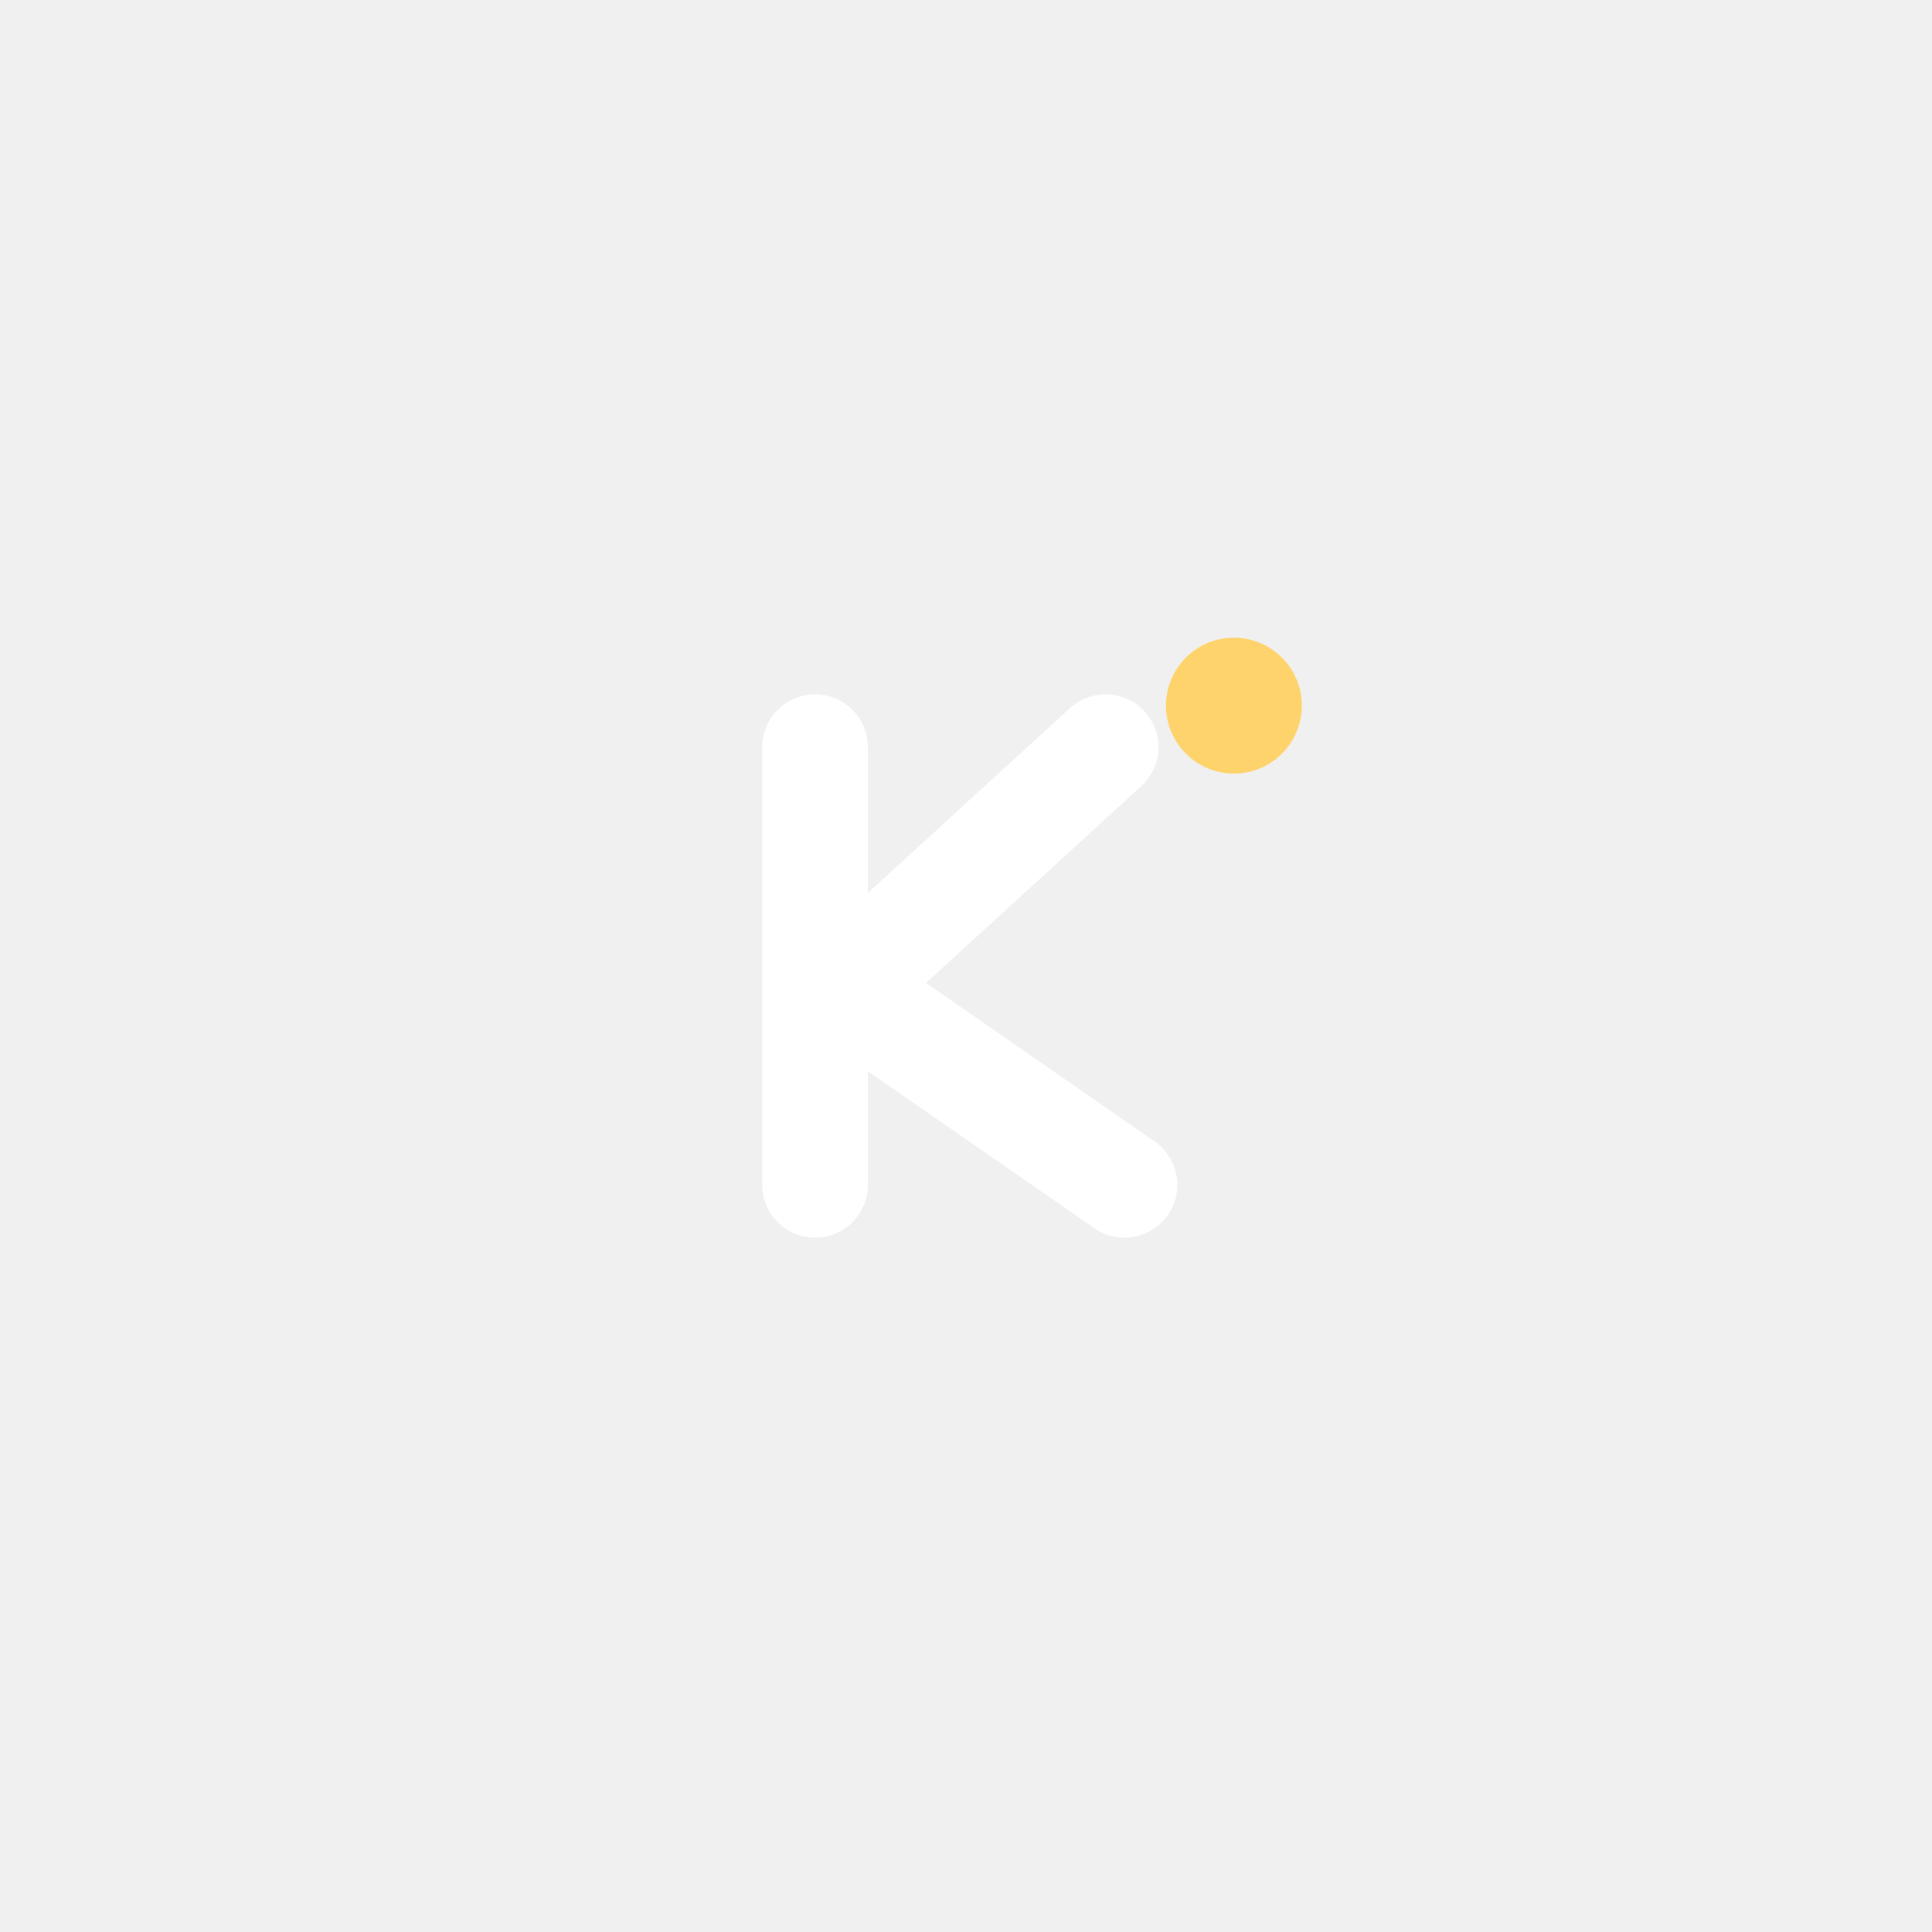
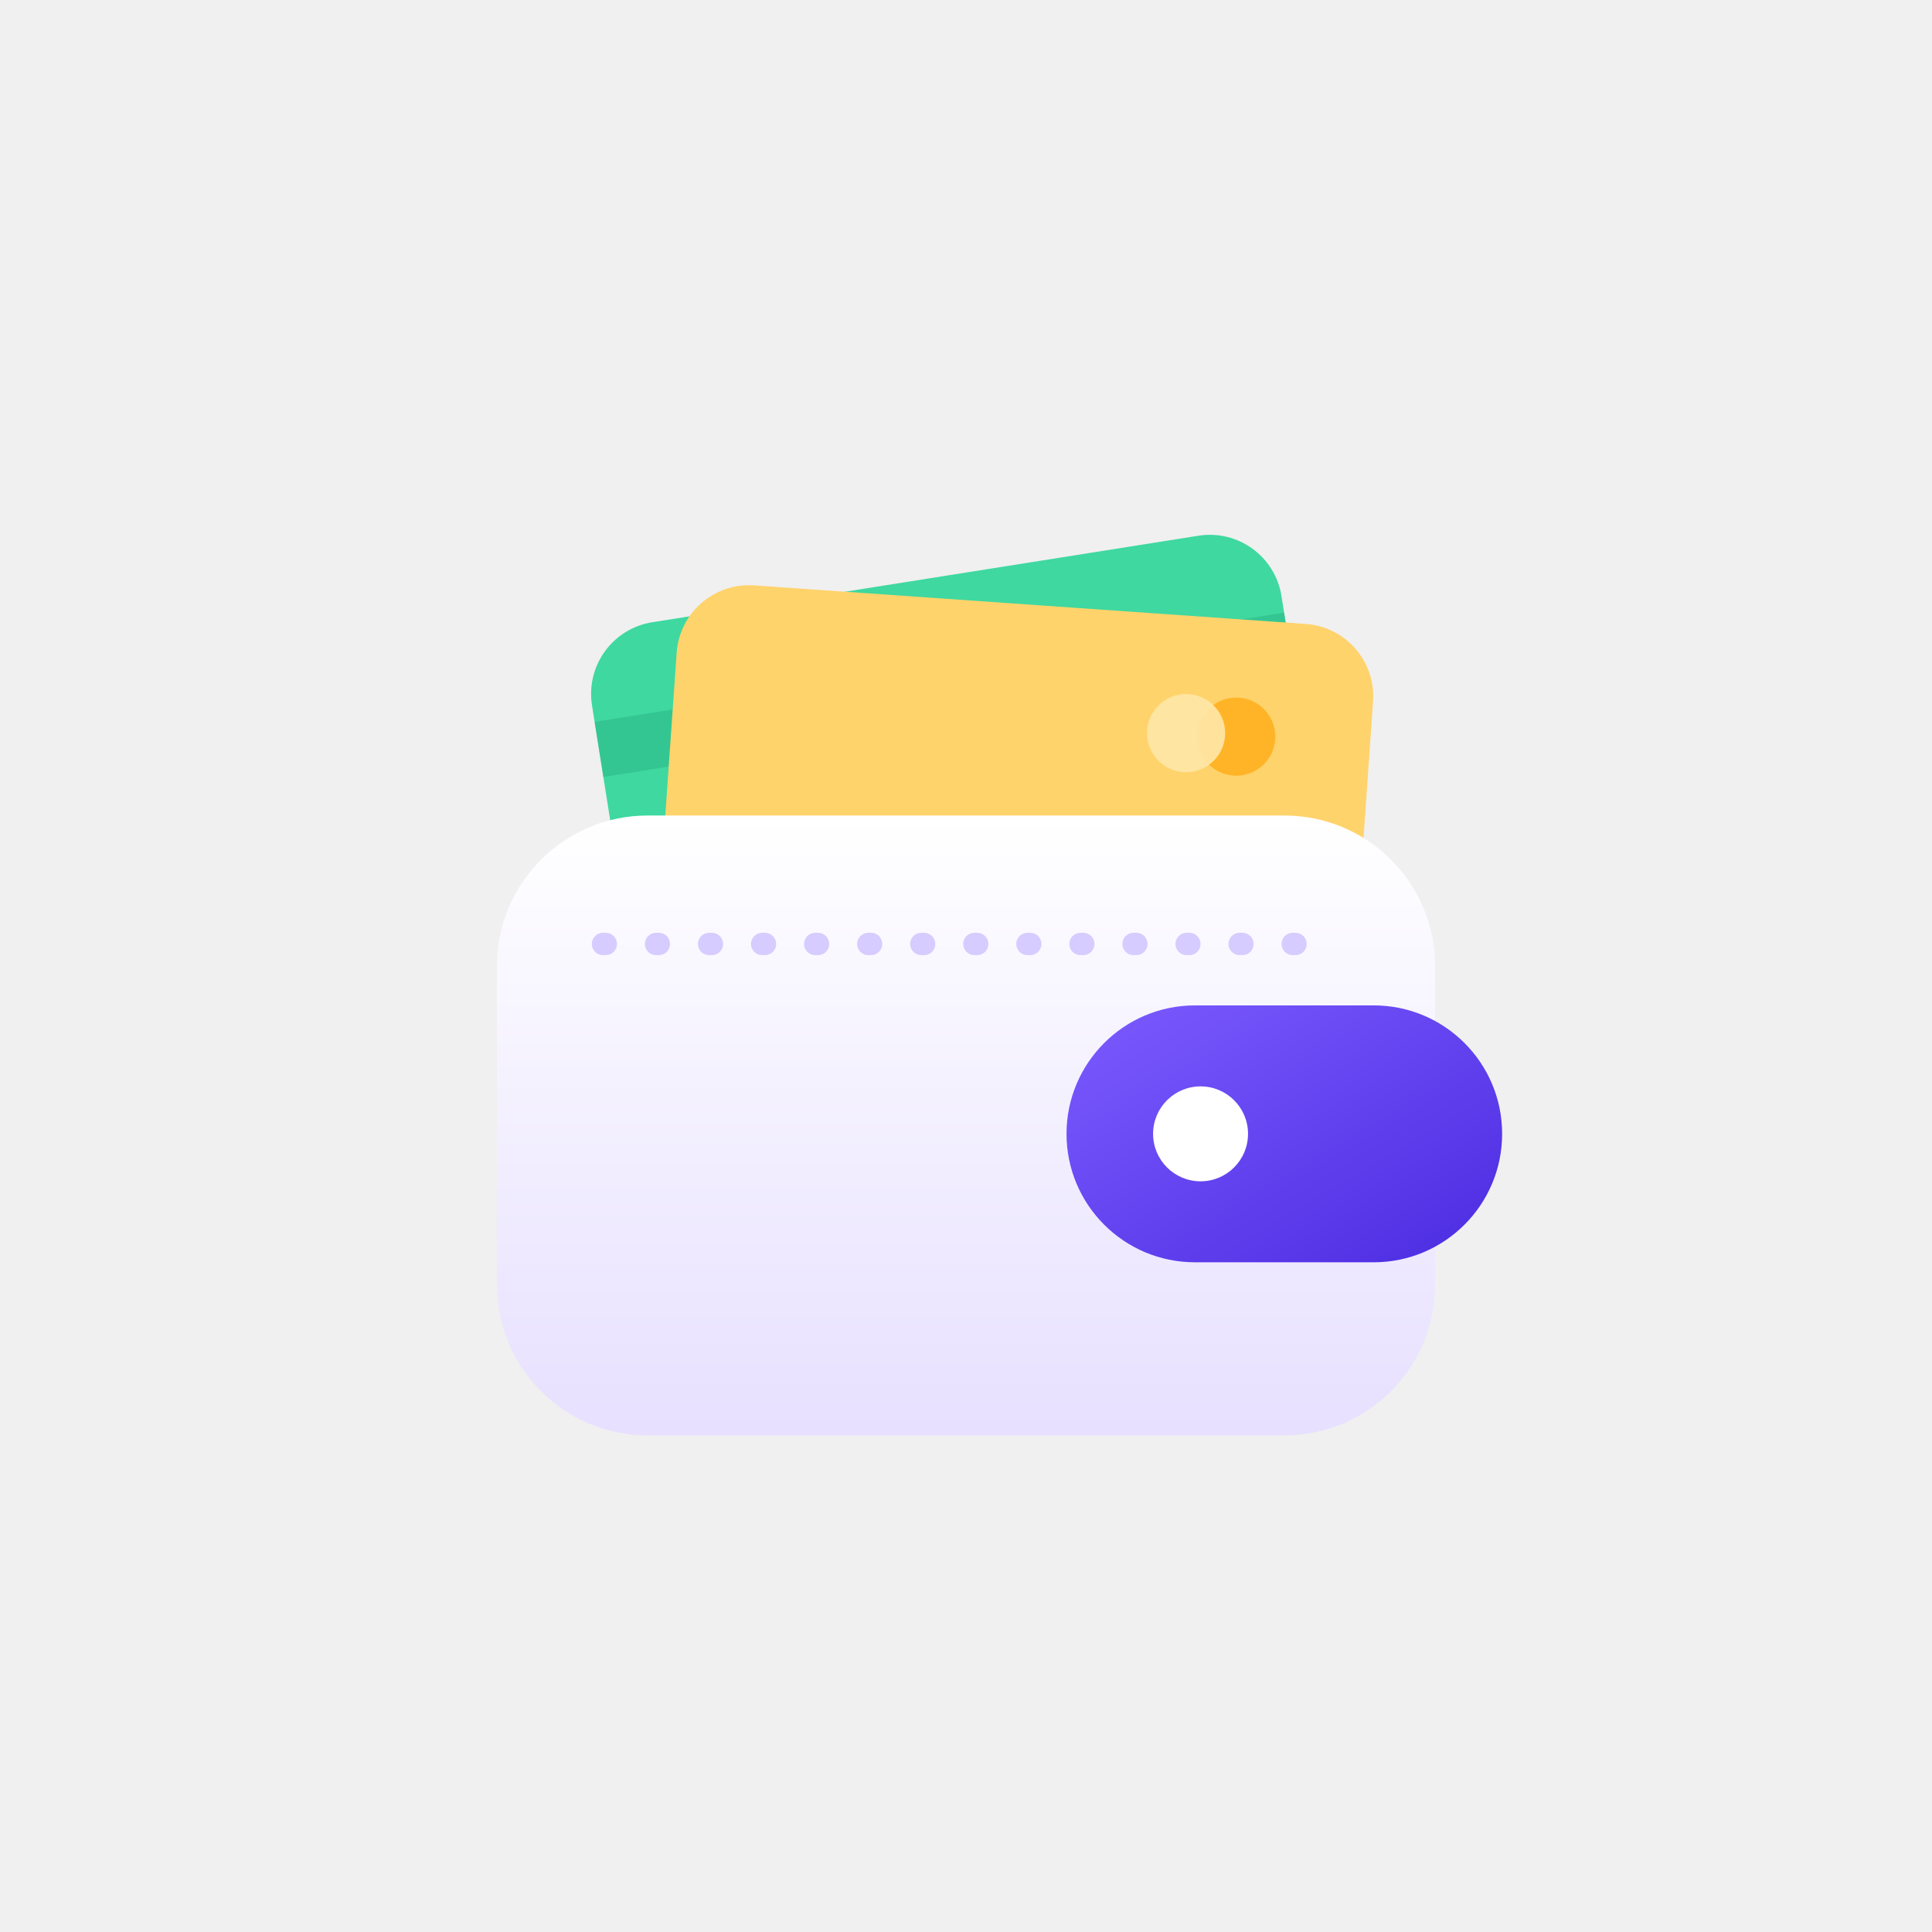
- <svg xmlns="http://www.w3.org/2000/svg" viewBox="0 0 432 432">
-   <g transform="translate(108 108) scale(0.421875)">
-     <g fill="none" stroke="#fff" stroke-linecap="round" stroke-linejoin="round" stroke-width="56">
-       <path d="M176 140 V372" />
-       <path d="M330 140 L190 268 L340 372" />
+ <svg xmlns="http://www.w3.org/2000/svg" viewBox="0 0 512 512">
+   <defs>
+     <linearGradient id="body" x1="0" y1="0" x2="0" y2="1">
+       <stop offset="0" stop-color="#ffffff" />
+       <stop offset="1" stop-color="#E7E0FF" />
+     </linearGradient>
+     <linearGradient id="tab" x1="0" y1="0" x2="1" y2="1">
+       <stop offset="0" stop-color="#7C5CFF" />
+       <stop offset="1" stop-color="#4B2BE0" />
+     </linearGradient>
+     <linearGradient id="g" x1="0" y1="0" x2="1" y2="1">
+       <stop offset="0" stop-color="#4B2BE0" />
+       <stop offset="0.6" stop-color="#8B5CFF" />
+       <stop offset="1" stop-color="#FF5FA2" />
+     </linearGradient>
+     <radialGradient id="glow" cx="0.2" cy="0.05" r="0.7">
+       <stop offset="0" stop-color="#fff" stop-opacity=".35" />
+       <stop offset="1" stop-color="#fff" stop-opacity="0" />
+     </radialGradient>
+   </defs>
+   <g transform="translate(256 262) scale(.74) translate(-256 -262)">
+     <g transform="rotate(-9 230 190)">
+       <rect x="128" y="118" width="250" height="150" rx="26" fill="#3FD8A0" />
+       <rect x="128" y="150" width="250" height="20" fill="#2bb886" opacity=".55" />
    </g>
-     <circle cx="398" cy="118" r="36" fill="#FFD36B" />
+     <g transform="rotate(4 270 180)">
+       <rect x="150" y="124" width="250" height="150" rx="26" fill="#FFD36B" />
+       <circle cx="352" cy="166" r="14" fill="#ffb020" opacity=".9" />
+       <circle cx="334" cy="166" r="14" fill="#ffe7a8" opacity=".9" />
+     </g>
+     <rect x="88" y="200" width="336" height="222" rx="54" fill="url(#body)" />
+     <path d="M126 246 H386" stroke="#D6CCFF" stroke-width="8" stroke-linecap="round" stroke-dasharray="1 18" />
+     <rect x="292" y="268" width="156" height="92" rx="46" fill="url(#tab)" />
+     <circle cx="340" cy="314" r="17" fill="#fff" />
  </g>
</svg>
